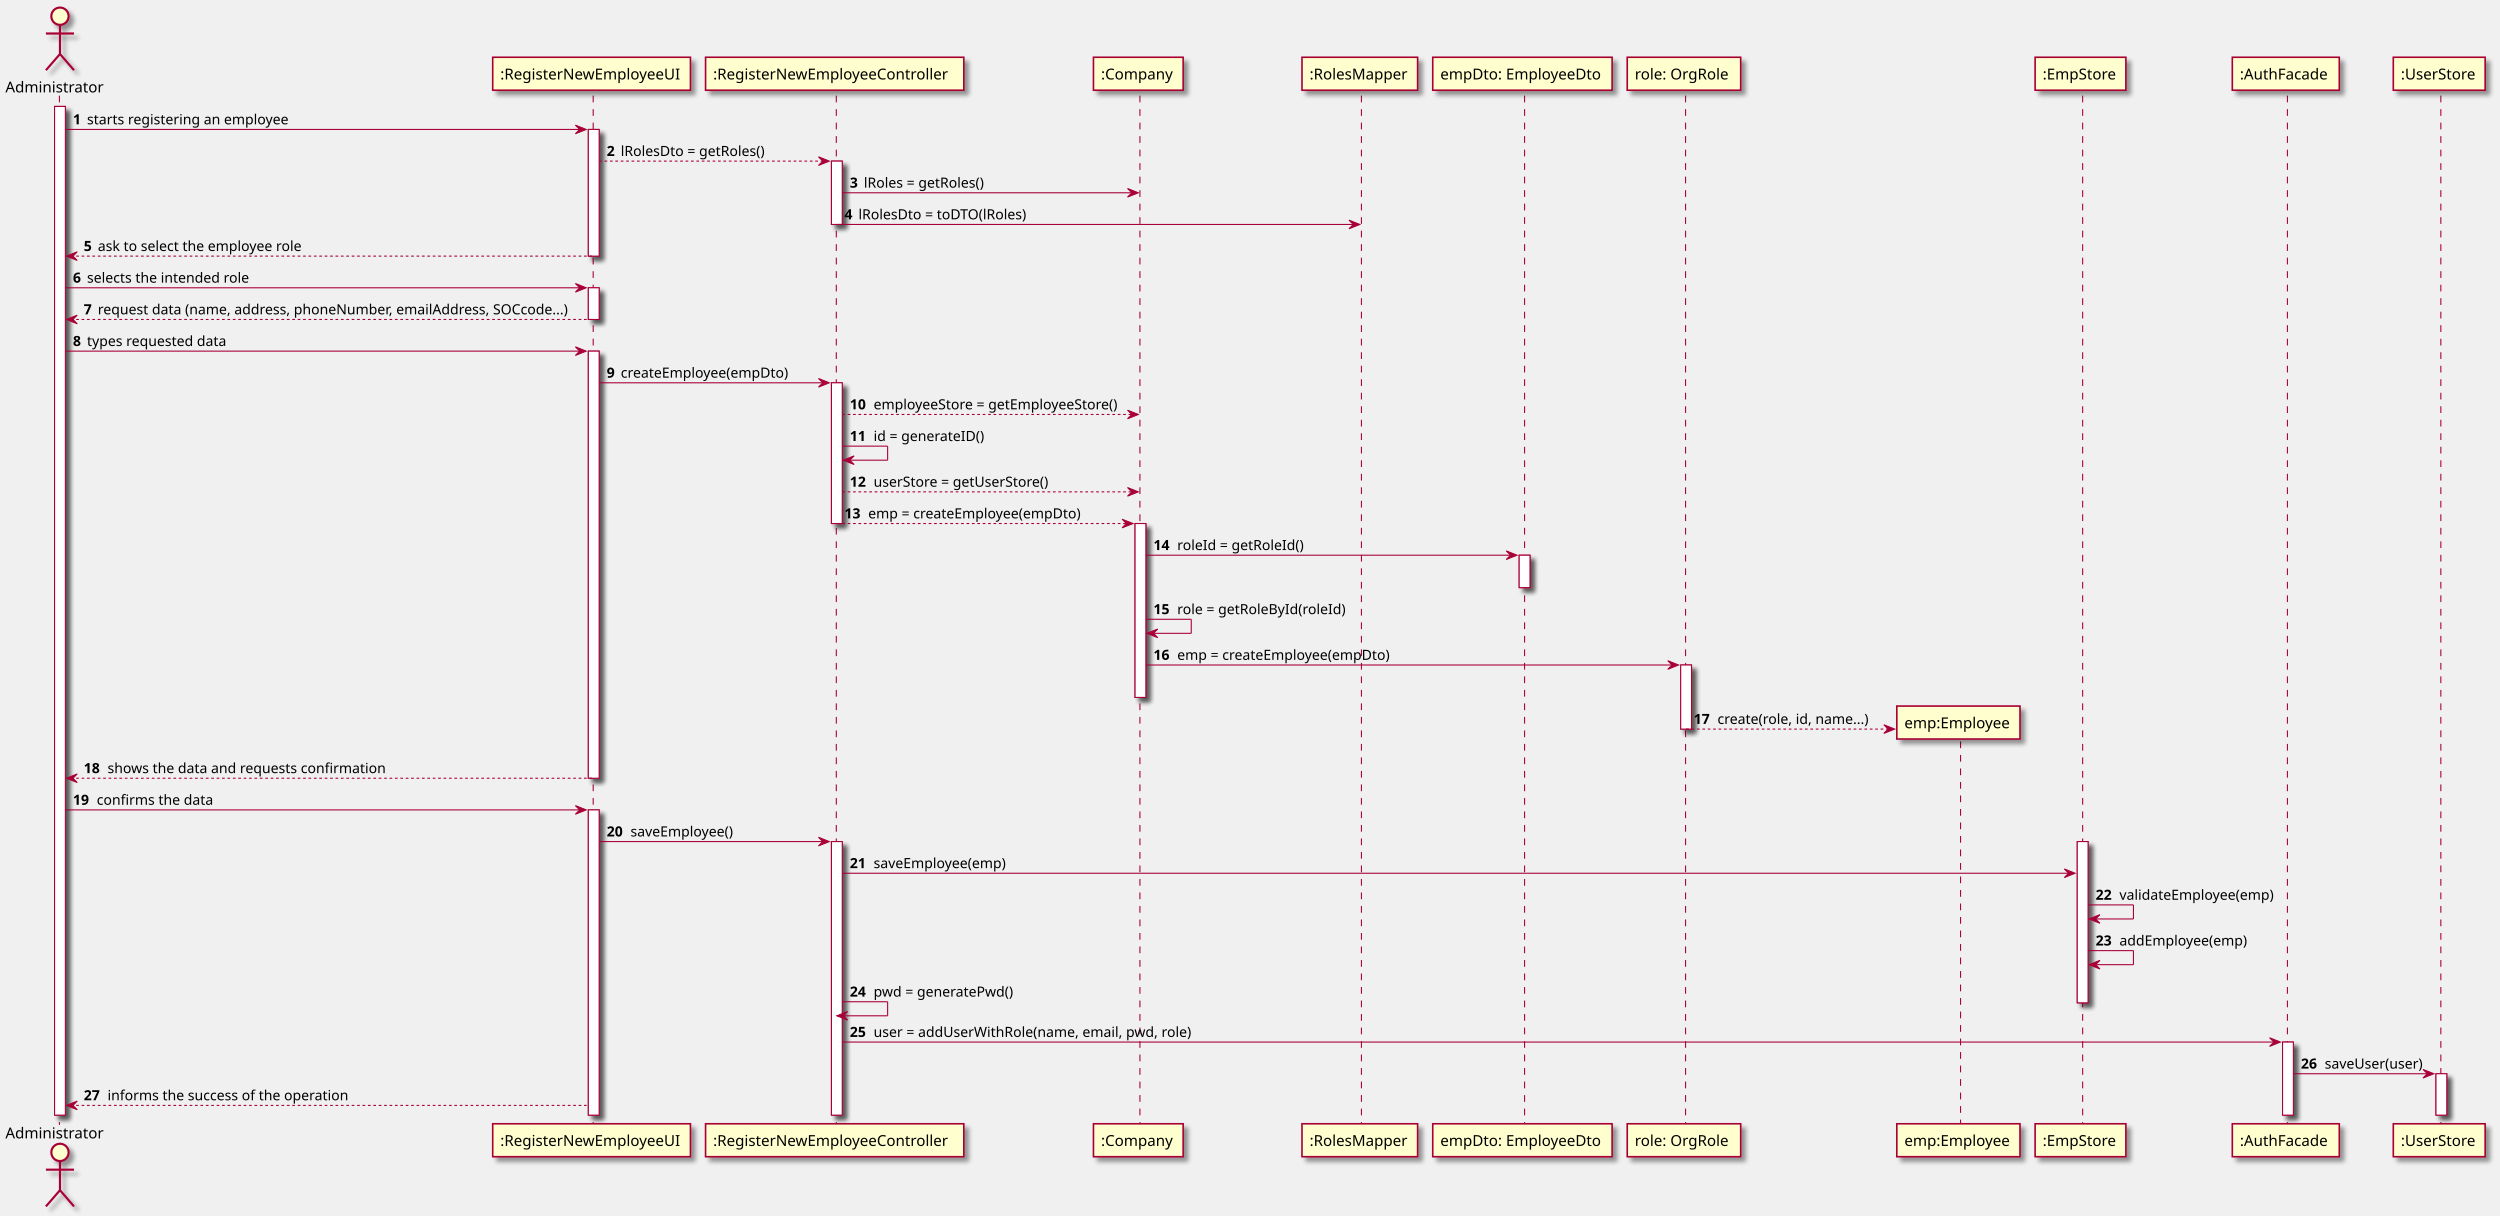
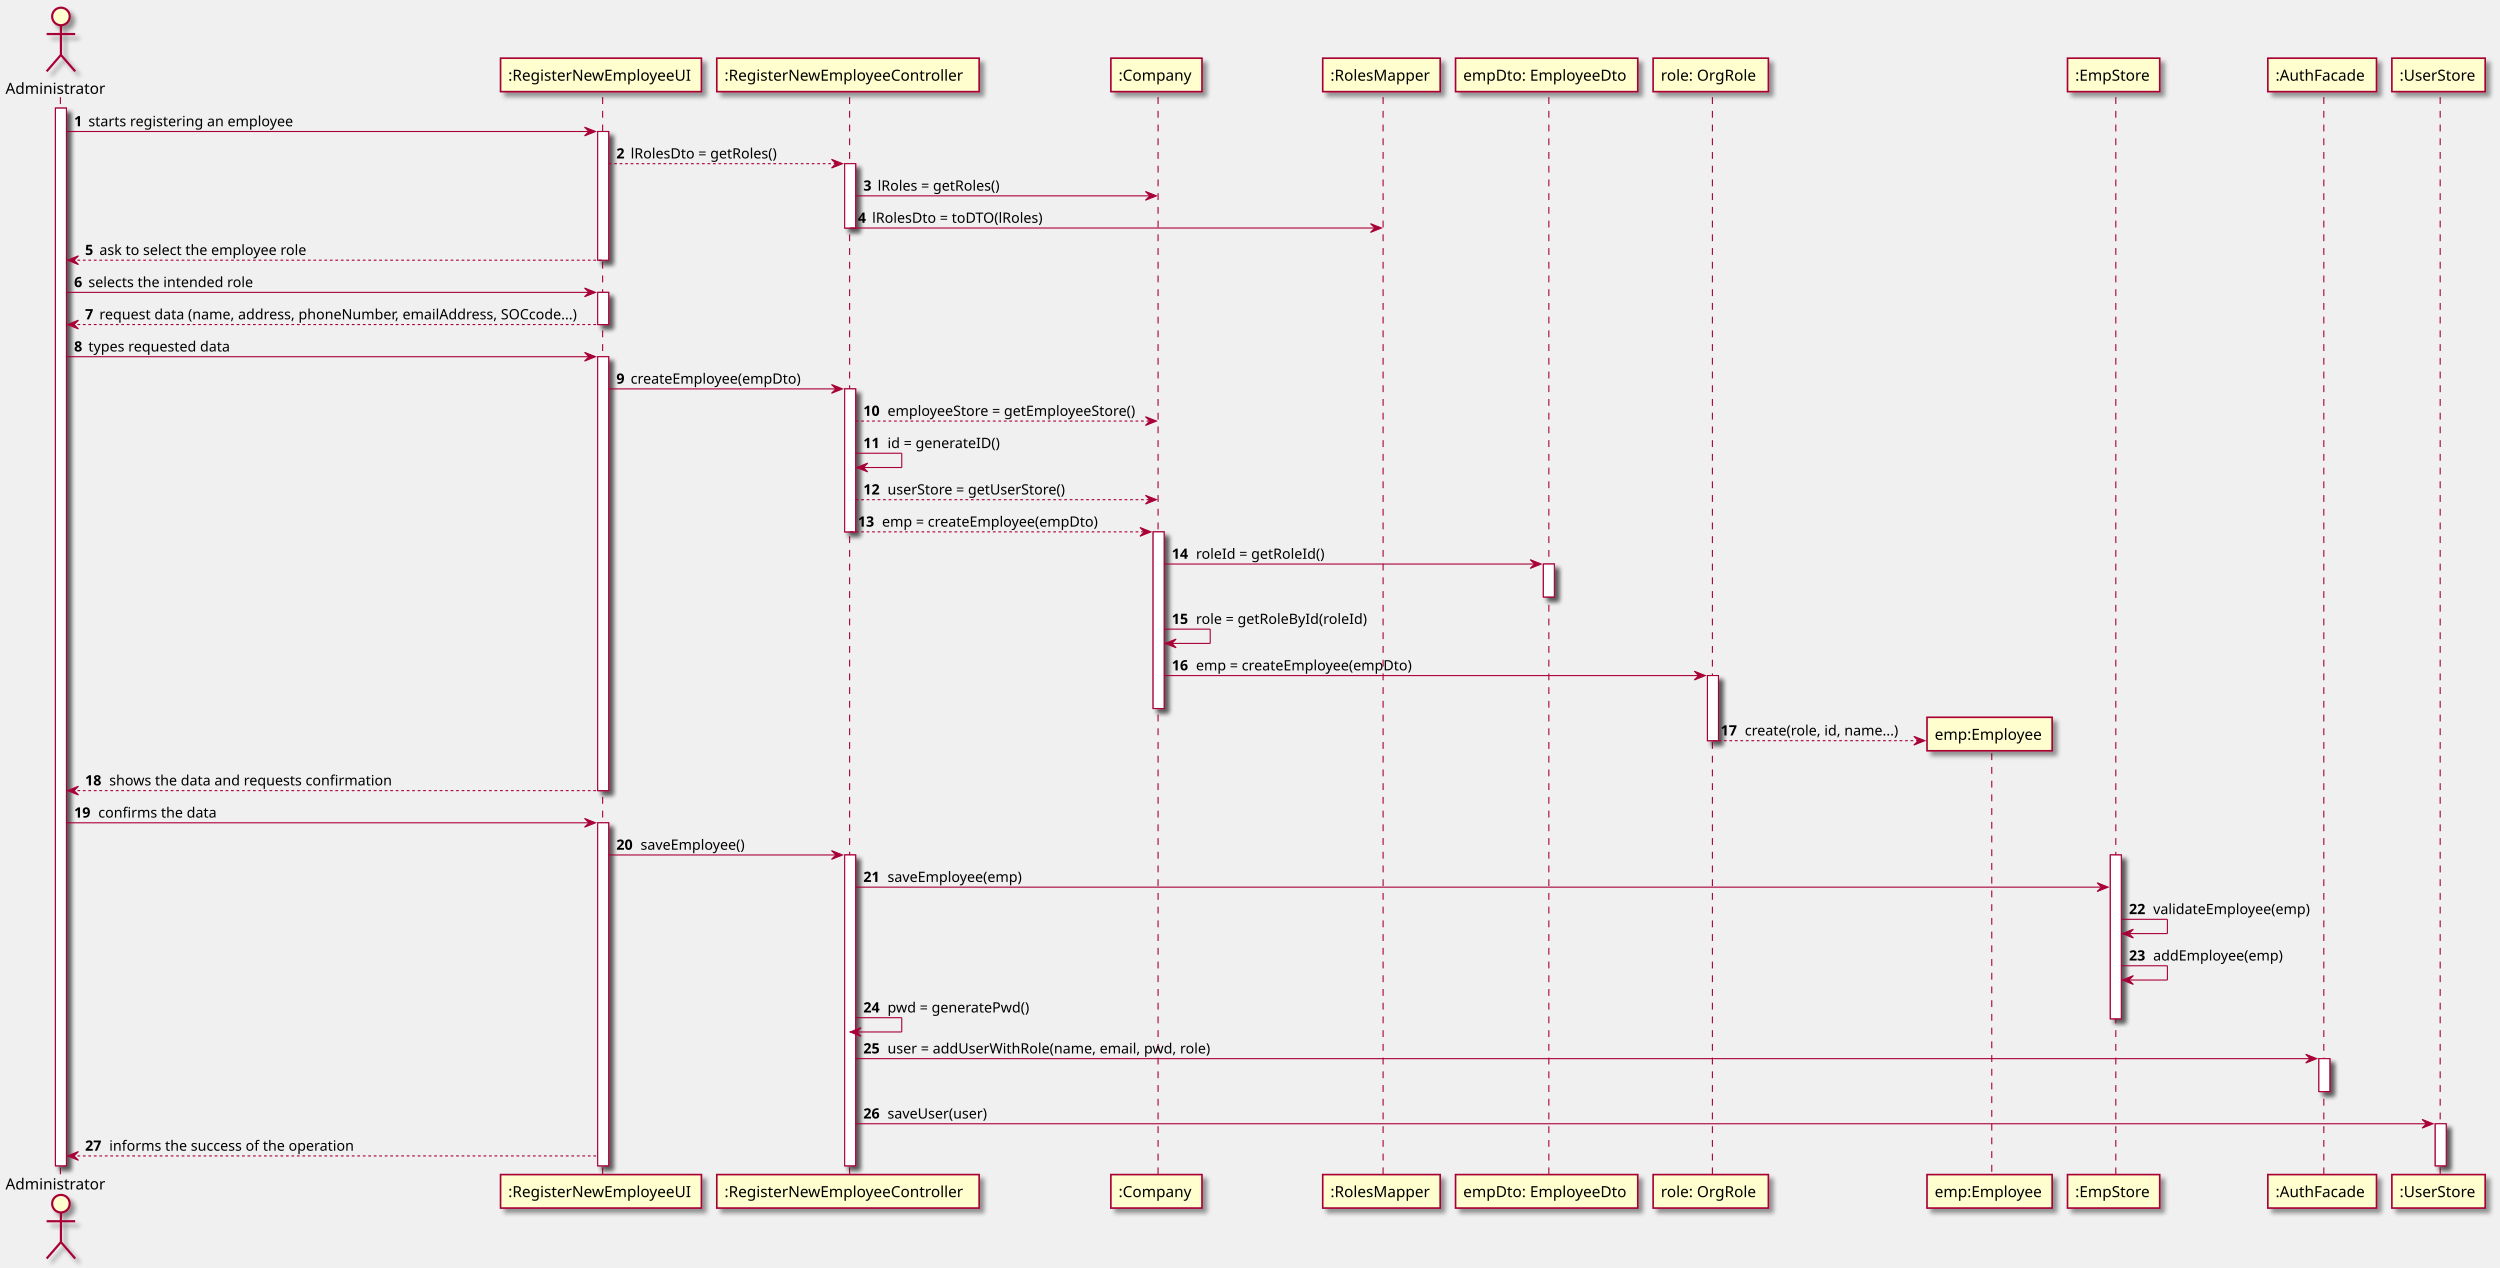
- <svg xmlns="http://www.w3.org/2000/svg" contentScriptType="application/ecmascript" contentStyleType="text/css" height="900px" preserveAspectRatio="none" style="width:1851px;height:900px;" version="1.1" viewBox="0 0 1851 900" width="1851.2px" zoomAndPan="magnify">
+ <svg xmlns="http://www.w3.org/2000/svg" contentScriptType="application/ecmascript" contentStyleType="text/css" height="924px" preserveAspectRatio="none" style="width:1822px;height:924px;" version="1.1" viewBox="0 0 1822 924" width="1822.4px" zoomAndPan="magnify">
  <defs>
-     <filter height="300%" id="f1geezikfyo9rt" width="300%" x="-1" y="-1">
+     <filter height="300%" id="fnz0f6dnrodff" width="300%" x="-1" y="-1">
      <feGaussianBlur result="blurOut" stdDeviation="1.6" />
      <feColorMatrix in="blurOut" result="blurOut2" type="matrix" values="0 0 0 0 0 0 0 0 0 0 0 0 0 0 0 0 0 0 .4 0" />
      <feOffset dx="3.2" dy="3.2" in="blurOut2" result="blurOut3" />
      <feBlend in="SourceGraphic" in2="blurOut3" mode="normal" />
    </filter>
  </defs>
  <g>
-     <rect fill="#FFFFFF" filter="url(#f1geezikfyo9rt)" height="746.85" style="stroke:#A80036;stroke-width:0.8;" width="8" x="40.4" y="78.791" />
-     <rect fill="#FFFFFF" filter="url(#f1geezikfyo9rt)" height="93.794" style="stroke:#A80036;stroke-width:0.8;" width="8" x="435.6" y="95.839" />
-     <rect fill="#FFFFFF" filter="url(#f1geezikfyo9rt)" height="23.448" style="stroke:#A80036;stroke-width:0.8;" width="8" x="435.6" y="213.081" />
-     <rect fill="#FFFFFF" filter="url(#f1geezikfyo9rt)" height="316.227" style="stroke:#A80036;stroke-width:0.8;" width="8" x="435.6" y="259.978" />
-     <rect fill="#FFFFFF" filter="url(#f1geezikfyo9rt)" height="225.988" style="stroke:#A80036;stroke-width:0.8;" width="8" x="435.6" y="599.653" />
-     <rect fill="#FFFFFF" filter="url(#f1geezikfyo9rt)" height="46.897" style="stroke:#A80036;stroke-width:0.8;" width="8" x="615.6" y="119.287" />
-     <rect fill="#FFFFFF" filter="url(#f1geezikfyo9rt)" height="104.194" style="stroke:#A80036;stroke-width:0.8;" width="8" x="615.6" y="283.427" />
-     <rect fill="#FFFFFF" filter="url(#f1geezikfyo9rt)" height="202.539" style="stroke:#A80036;stroke-width:0.8;" width="8" x="615.6" y="623.102" />
-     <rect fill="#FFFFFF" filter="url(#f1geezikfyo9rt)" height="128.745" style="stroke:#A80036;stroke-width:0.8;" width="8" x="840.4" y="387.62" />
-     <rect fill="#FFFFFF" filter="url(#f1geezikfyo9rt)" height="24" style="stroke:#A80036;stroke-width:0.8;" width="8" x="1124.8" y="411.069" />
-     <rect fill="#FFFFFF" filter="url(#f1geezikfyo9rt)" height="47.448" style="stroke:#A80036;stroke-width:0.8;" width="8" x="1244.4" y="492.366" />
-     <rect fill="#FFFFFF" filter="url(#f1geezikfyo9rt)" height="119.394" style="stroke:#A80036;stroke-width:0.8;" width="8" x="1538" y="623.102" />
-     <rect fill="#FFFFFF" filter="url(#f1geezikfyo9rt)" height="54.097" style="stroke:#A80036;stroke-width:0.8;" width="8" x="1690" y="771.544" />
-     <rect fill="#FFFFFF" filter="url(#f1geezikfyo9rt)" height="30.648" style="stroke:#A80036;stroke-width:0.8;" width="8" x="1803.6" y="794.992" />
-     <line style="stroke:#A80036;stroke-width:0.8;stroke-dasharray:5.0,5.0;" x1="44" x2="44" y1="70.791" y2="832.841" />
-     <line style="stroke:#A80036;stroke-width:0.8;stroke-dasharray:5.0,5.0;" x1="439.2" x2="439.2" y1="70.791" y2="832.841" />
-     <line style="stroke:#A80036;stroke-width:0.8;stroke-dasharray:5.0,5.0;" x1="619.2" x2="619.2" y1="70.791" y2="832.841" />
-     <line style="stroke:#A80036;stroke-width:0.8;stroke-dasharray:5.0,5.0;" x1="844" x2="844" y1="70.791" y2="832.841" />
-     <line style="stroke:#A80036;stroke-width:0.8;stroke-dasharray:5.0,5.0;" x1="1008" x2="1008" y1="70.791" y2="832.841" />
-     <line style="stroke:#A80036;stroke-width:0.8;stroke-dasharray:5.0,5.0;" x1="1128.8" x2="1128.8" y1="70.791" y2="832.841" />
-     <line style="stroke:#A80036;stroke-width:0.8;stroke-dasharray:5.0,5.0;" x1="1248" x2="1248" y1="70.791" y2="832.841" />
-     <line style="stroke:#A80036;stroke-width:0.8;stroke-dasharray:5.0,5.0;" x1="1451.6" x2="1451.6" y1="548.961" y2="832.841" />
-     <line style="stroke:#A80036;stroke-width:0.8;stroke-dasharray:5.0,5.0;" x1="1542" x2="1542" y1="70.791" y2="832.841" />
-     <line style="stroke:#A80036;stroke-width:0.8;stroke-dasharray:5.0,5.0;" x1="1693.6" x2="1693.6" y1="70.791" y2="832.841" />
-     <line style="stroke:#A80036;stroke-width:0.8;stroke-dasharray:5.0,5.0;" x1="1807.2" x2="1807.2" y1="70.791" y2="832.841" />
+     <rect fill="#FFFFFF" filter="url(#fnz0f6dnrodff)" height="770.85" style="stroke:#A80036;stroke-width:0.8;" width="8" x="40.4" y="78.791" />
+     <rect fill="#FFFFFF" filter="url(#fnz0f6dnrodff)" height="93.794" style="stroke:#A80036;stroke-width:0.8;" width="8" x="435.6" y="95.839" />
+     <rect fill="#FFFFFF" filter="url(#fnz0f6dnrodff)" height="23.448" style="stroke:#A80036;stroke-width:0.8;" width="8" x="435.6" y="213.081" />
+     <rect fill="#FFFFFF" filter="url(#fnz0f6dnrodff)" height="316.227" style="stroke:#A80036;stroke-width:0.8;" width="8" x="435.6" y="259.978" />
+     <rect fill="#FFFFFF" filter="url(#fnz0f6dnrodff)" height="249.988" style="stroke:#A80036;stroke-width:0.8;" width="8" x="435.6" y="599.653" />
+     <rect fill="#FFFFFF" filter="url(#fnz0f6dnrodff)" height="46.897" style="stroke:#A80036;stroke-width:0.8;" width="8" x="615.6" y="119.287" />
+     <rect fill="#FFFFFF" filter="url(#fnz0f6dnrodff)" height="104.194" style="stroke:#A80036;stroke-width:0.8;" width="8" x="615.6" y="283.427" />
+     <rect fill="#FFFFFF" filter="url(#fnz0f6dnrodff)" height="226.539" style="stroke:#A80036;stroke-width:0.8;" width="8" x="615.6" y="623.102" />
+     <rect fill="#FFFFFF" filter="url(#fnz0f6dnrodff)" height="128.745" style="stroke:#A80036;stroke-width:0.8;" width="8" x="840.4" y="387.62" />
+     <rect fill="#FFFFFF" filter="url(#fnz0f6dnrodff)" height="24" style="stroke:#A80036;stroke-width:0.8;" width="8" x="1124.8" y="411.069" />
+     <rect fill="#FFFFFF" filter="url(#fnz0f6dnrodff)" height="47.448" style="stroke:#A80036;stroke-width:0.8;" width="8" x="1244.4" y="492.366" />
+     <rect fill="#FFFFFF" filter="url(#fnz0f6dnrodff)" height="119.394" style="stroke:#A80036;stroke-width:0.8;" width="8" x="1538" y="623.102" />
+     <rect fill="#FFFFFF" filter="url(#fnz0f6dnrodff)" height="24" style="stroke:#A80036;stroke-width:0.8;" width="8" x="1690" y="771.544" />
+     <rect fill="#FFFFFF" filter="url(#fnz0f6dnrodff)" height="30.648" style="stroke:#A80036;stroke-width:0.8;" width="8" x="1774.8" y="818.992" />
+     <line style="stroke:#A80036;stroke-width:0.8;stroke-dasharray:5.0,5.0;" x1="44" x2="44" y1="70.791" y2="856.841" />
+     <line style="stroke:#A80036;stroke-width:0.8;stroke-dasharray:5.0,5.0;" x1="439.2" x2="439.2" y1="70.791" y2="856.841" />
+     <line style="stroke:#A80036;stroke-width:0.8;stroke-dasharray:5.0,5.0;" x1="619.2" x2="619.2" y1="70.791" y2="856.841" />
+     <line style="stroke:#A80036;stroke-width:0.8;stroke-dasharray:5.0,5.0;" x1="844" x2="844" y1="70.791" y2="856.841" />
+     <line style="stroke:#A80036;stroke-width:0.8;stroke-dasharray:5.0,5.0;" x1="1008" x2="1008" y1="70.791" y2="856.841" />
+     <line style="stroke:#A80036;stroke-width:0.8;stroke-dasharray:5.0,5.0;" x1="1128.8" x2="1128.8" y1="70.791" y2="856.841" />
+     <line style="stroke:#A80036;stroke-width:0.8;stroke-dasharray:5.0,5.0;" x1="1248" x2="1248" y1="70.791" y2="856.841" />
+     <line style="stroke:#A80036;stroke-width:0.8;stroke-dasharray:5.0,5.0;" x1="1451.6" x2="1451.6" y1="548.961" y2="856.841" />
+     <line style="stroke:#A80036;stroke-width:0.8;stroke-dasharray:5.0,5.0;" x1="1542" x2="1542" y1="70.791" y2="856.841" />
+     <line style="stroke:#A80036;stroke-width:0.8;stroke-dasharray:5.0,5.0;" x1="1693.6" x2="1693.6" y1="70.791" y2="856.841" />
+     <line style="stroke:#A80036;stroke-width:0.8;stroke-dasharray:5.0,5.0;" x1="1778.4" x2="1778.4" y1="70.791" y2="856.841" />
    <text fill="#000000" font-family="sans-serif" font-size="11.2" lengthAdjust="spacing" textLength="76" x="4" y="68.428">Administrator</text>
-     <ellipse cx="44.4" cy="12" fill="#FEFECE" filter="url(#f1geezikfyo9rt)" rx="6.4" ry="6.4" style="stroke:#A80036;stroke-width:1.6;" />
-     <path d="M44.4,18.4 L44.4,40 M34,24.8 L54.8,24.8 M44.4,40 L34,52 M44.4,40 L54.8,52 " fill="none" filter="url(#f1geezikfyo9rt)" style="stroke:#A80036;stroke-width:1.6;" />
-     <text fill="#000000" font-family="sans-serif" font-size="11.2" lengthAdjust="spacing" textLength="76" x="4" y="842.869">Administrator</text>
-     <ellipse cx="44.4" cy="853.231" fill="#FEFECE" filter="url(#f1geezikfyo9rt)" rx="6.4" ry="6.4" style="stroke:#A80036;stroke-width:1.6;" />
-     <path d="M44.4,859.631 L44.4,881.231 M34,866.031 L54.8,866.031 M44.4,881.231 L34,893.231 M44.4,881.231 L54.8,893.231 " fill="none" filter="url(#f1geezikfyo9rt)" style="stroke:#A80036;stroke-width:1.6;" />
-     <rect fill="#FEFECE" filter="url(#f1geezikfyo9rt)" height="24.391" style="stroke:#A80036;stroke-width:1.2;" width="146.4" x="364.8" y="42.4" />
+     <ellipse cx="44.4" cy="12" fill="#FEFECE" filter="url(#fnz0f6dnrodff)" rx="6.4" ry="6.4" style="stroke:#A80036;stroke-width:1.6;" />
+     <path d="M44.4,18.4 L44.4,40 M34,24.8 L54.8,24.8 M44.4,40 L34,52 M44.4,40 L54.8,52 " fill="none" filter="url(#fnz0f6dnrodff)" style="stroke:#A80036;stroke-width:1.6;" />
+     <text fill="#000000" font-family="sans-serif" font-size="11.2" lengthAdjust="spacing" textLength="76" x="4" y="866.869">Administrator</text>
+     <ellipse cx="44.4" cy="877.231" fill="#FEFECE" filter="url(#fnz0f6dnrodff)" rx="6.4" ry="6.4" style="stroke:#A80036;stroke-width:1.6;" />
+     <path d="M44.4,883.631 L44.4,905.231 M34,890.031 L54.8,890.031 M44.4,905.231 L34,917.231 M44.4,905.231 L54.8,917.231 " fill="none" filter="url(#fnz0f6dnrodff)" style="stroke:#A80036;stroke-width:1.6;" />
+     <rect fill="#FEFECE" filter="url(#fnz0f6dnrodff)" height="24.391" style="stroke:#A80036;stroke-width:1.2;" width="146.4" x="364.8" y="42.4" />
    <text fill="#000000" font-family="sans-serif" font-size="11.2" lengthAdjust="spacing" textLength="135.2" x="370.4" y="58.828">:RegisterNewEmployeeUI</text>
-     <rect fill="#FEFECE" filter="url(#f1geezikfyo9rt)" height="24.391" style="stroke:#A80036;stroke-width:1.2;" width="146.4" x="364.8" y="832.041" />
-     <text fill="#000000" font-family="sans-serif" font-size="11.2" lengthAdjust="spacing" textLength="135.2" x="370.4" y="848.469">:RegisterNewEmployeeUI</text>
-     <rect fill="#FEFECE" filter="url(#f1geezikfyo9rt)" height="24.391" style="stroke:#A80036;stroke-width:1.2;" width="191.2" x="522.4" y="42.4" />
+     <rect fill="#FEFECE" filter="url(#fnz0f6dnrodff)" height="24.391" style="stroke:#A80036;stroke-width:1.2;" width="146.4" x="364.8" y="856.041" />
+     <text fill="#000000" font-family="sans-serif" font-size="11.2" lengthAdjust="spacing" textLength="135.2" x="370.4" y="872.469">:RegisterNewEmployeeUI</text>
+     <rect fill="#FEFECE" filter="url(#fnz0f6dnrodff)" height="24.391" style="stroke:#A80036;stroke-width:1.2;" width="191.2" x="522.4" y="42.4" />
    <text fill="#000000" font-family="sans-serif" font-size="11.2" lengthAdjust="spacing" textLength="180" x="528" y="58.828">:RegisterNewEmployeeController</text>
-     <rect fill="#FEFECE" filter="url(#f1geezikfyo9rt)" height="24.391" style="stroke:#A80036;stroke-width:1.2;" width="191.2" x="522.4" y="832.041" />
-     <text fill="#000000" font-family="sans-serif" font-size="11.2" lengthAdjust="spacing" textLength="180" x="528" y="848.469">:RegisterNewEmployeeController</text>
-     <rect fill="#FEFECE" filter="url(#f1geezikfyo9rt)" height="24.391" style="stroke:#A80036;stroke-width:1.2;" width="66.4" x="809.6" y="42.4" />
+     <rect fill="#FEFECE" filter="url(#fnz0f6dnrodff)" height="24.391" style="stroke:#A80036;stroke-width:1.2;" width="191.2" x="522.4" y="856.041" />
+     <text fill="#000000" font-family="sans-serif" font-size="11.2" lengthAdjust="spacing" textLength="180" x="528" y="872.469">:RegisterNewEmployeeController</text>
+     <rect fill="#FEFECE" filter="url(#fnz0f6dnrodff)" height="24.391" style="stroke:#A80036;stroke-width:1.2;" width="66.4" x="809.6" y="42.4" />
    <text fill="#000000" font-family="sans-serif" font-size="11.2" lengthAdjust="spacing" textLength="55.2" x="815.2" y="58.828">:Company</text>
-     <rect fill="#FEFECE" filter="url(#f1geezikfyo9rt)" height="24.391" style="stroke:#A80036;stroke-width:1.2;" width="66.4" x="809.6" y="832.041" />
-     <text fill="#000000" font-family="sans-serif" font-size="11.2" lengthAdjust="spacing" textLength="55.2" x="815.2" y="848.469">:Company</text>
-     <rect fill="#FEFECE" filter="url(#f1geezikfyo9rt)" height="24.391" style="stroke:#A80036;stroke-width:1.2;" width="85.6" x="964" y="42.4" />
+     <rect fill="#FEFECE" filter="url(#fnz0f6dnrodff)" height="24.391" style="stroke:#A80036;stroke-width:1.2;" width="66.4" x="809.6" y="856.041" />
+     <text fill="#000000" font-family="sans-serif" font-size="11.2" lengthAdjust="spacing" textLength="55.2" x="815.2" y="872.469">:Company</text>
+     <rect fill="#FEFECE" filter="url(#fnz0f6dnrodff)" height="24.391" style="stroke:#A80036;stroke-width:1.2;" width="85.6" x="964" y="42.4" />
    <text fill="#000000" font-family="sans-serif" font-size="11.2" lengthAdjust="spacing" textLength="74.4" x="969.6" y="58.828">:RolesMapper</text>
-     <rect fill="#FEFECE" filter="url(#f1geezikfyo9rt)" height="24.391" style="stroke:#A80036;stroke-width:1.2;" width="85.6" x="964" y="832.041" />
-     <text fill="#000000" font-family="sans-serif" font-size="11.2" lengthAdjust="spacing" textLength="74.4" x="969.6" y="848.469">:RolesMapper</text>
-     <rect fill="#FEFECE" filter="url(#f1geezikfyo9rt)" height="24.391" style="stroke:#A80036;stroke-width:1.2;" width="132.8" x="1060.8" y="42.4" />
+     <rect fill="#FEFECE" filter="url(#fnz0f6dnrodff)" height="24.391" style="stroke:#A80036;stroke-width:1.2;" width="85.6" x="964" y="856.041" />
+     <text fill="#000000" font-family="sans-serif" font-size="11.2" lengthAdjust="spacing" textLength="74.4" x="969.6" y="872.469">:RolesMapper</text>
+     <rect fill="#FEFECE" filter="url(#fnz0f6dnrodff)" height="24.391" style="stroke:#A80036;stroke-width:1.2;" width="132.8" x="1060.8" y="42.4" />
    <text fill="#000000" font-family="sans-serif" font-size="11.2" lengthAdjust="spacing" textLength="121.6" x="1066.4" y="58.828">empDto: EmployeeDto</text>
-     <rect fill="#FEFECE" filter="url(#f1geezikfyo9rt)" height="24.391" style="stroke:#A80036;stroke-width:1.2;" width="132.8" x="1060.8" y="832.041" />
-     <text fill="#000000" font-family="sans-serif" font-size="11.2" lengthAdjust="spacing" textLength="121.6" x="1066.4" y="848.469">empDto: EmployeeDto</text>
-     <rect fill="#FEFECE" filter="url(#f1geezikfyo9rt)" height="24.391" style="stroke:#A80036;stroke-width:1.2;" width="84" x="1204.8" y="42.4" />
+     <rect fill="#FEFECE" filter="url(#fnz0f6dnrodff)" height="24.391" style="stroke:#A80036;stroke-width:1.2;" width="132.8" x="1060.8" y="856.041" />
+     <text fill="#000000" font-family="sans-serif" font-size="11.2" lengthAdjust="spacing" textLength="121.6" x="1066.4" y="872.469">empDto: EmployeeDto</text>
+     <rect fill="#FEFECE" filter="url(#fnz0f6dnrodff)" height="24.391" style="stroke:#A80036;stroke-width:1.2;" width="84" x="1204.8" y="42.4" />
    <text fill="#000000" font-family="sans-serif" font-size="11.2" lengthAdjust="spacing" textLength="72.8" x="1210.4" y="58.828">role: OrgRole</text>
-     <rect fill="#FEFECE" filter="url(#f1geezikfyo9rt)" height="24.391" style="stroke:#A80036;stroke-width:1.2;" width="84" x="1204.8" y="832.041" />
-     <text fill="#000000" font-family="sans-serif" font-size="11.2" lengthAdjust="spacing" textLength="72.8" x="1210.4" y="848.469">role: OrgRole</text>
-     <rect fill="#FEFECE" filter="url(#f1geezikfyo9rt)" height="24.391" style="stroke:#A80036;stroke-width:1.2;" width="91.2" x="1404.4" y="832.041" />
-     <text fill="#000000" font-family="sans-serif" font-size="11.2" lengthAdjust="spacing" textLength="80" x="1410" y="848.469">emp:Employee</text>
-     <rect fill="#FEFECE" filter="url(#f1geezikfyo9rt)" height="24.391" style="stroke:#A80036;stroke-width:1.2;" width="67.2" x="1506.8" y="42.4" />
+     <rect fill="#FEFECE" filter="url(#fnz0f6dnrodff)" height="24.391" style="stroke:#A80036;stroke-width:1.2;" width="84" x="1204.8" y="856.041" />
+     <text fill="#000000" font-family="sans-serif" font-size="11.2" lengthAdjust="spacing" textLength="72.8" x="1210.4" y="872.469">role: OrgRole</text>
+     <rect fill="#FEFECE" filter="url(#fnz0f6dnrodff)" height="24.391" style="stroke:#A80036;stroke-width:1.2;" width="91.2" x="1404.4" y="856.041" />
+     <text fill="#000000" font-family="sans-serif" font-size="11.2" lengthAdjust="spacing" textLength="80" x="1410" y="872.469">emp:Employee</text>
+     <rect fill="#FEFECE" filter="url(#fnz0f6dnrodff)" height="24.391" style="stroke:#A80036;stroke-width:1.2;" width="67.2" x="1506.8" y="42.4" />
    <text fill="#000000" font-family="sans-serif" font-size="11.2" lengthAdjust="spacing" textLength="56" x="1512.4" y="58.828">:EmpStore</text>
-     <rect fill="#FEFECE" filter="url(#f1geezikfyo9rt)" height="24.391" style="stroke:#A80036;stroke-width:1.2;" width="67.2" x="1506.8" y="832.041" />
-     <text fill="#000000" font-family="sans-serif" font-size="11.2" lengthAdjust="spacing" textLength="56" x="1512.4" y="848.469">:EmpStore</text>
-     <rect fill="#FEFECE" filter="url(#f1geezikfyo9rt)" height="24.391" style="stroke:#A80036;stroke-width:1.2;" width="79.2" x="1652.8" y="42.4" />
+     <rect fill="#FEFECE" filter="url(#fnz0f6dnrodff)" height="24.391" style="stroke:#A80036;stroke-width:1.2;" width="67.2" x="1506.8" y="856.041" />
+     <text fill="#000000" font-family="sans-serif" font-size="11.2" lengthAdjust="spacing" textLength="56" x="1512.4" y="872.469">:EmpStore</text>
+     <rect fill="#FEFECE" filter="url(#fnz0f6dnrodff)" height="24.391" style="stroke:#A80036;stroke-width:1.2;" width="79.2" x="1652.8" y="42.4" />
    <text fill="#000000" font-family="sans-serif" font-size="11.2" lengthAdjust="spacing" textLength="68" x="1658.4" y="58.828">:AuthFacade</text>
-     <rect fill="#FEFECE" filter="url(#f1geezikfyo9rt)" height="24.391" style="stroke:#A80036;stroke-width:1.2;" width="79.2" x="1652.8" y="832.041" />
-     <text fill="#000000" font-family="sans-serif" font-size="11.2" lengthAdjust="spacing" textLength="68" x="1658.4" y="848.469">:AuthFacade</text>
-     <rect fill="#FEFECE" filter="url(#f1geezikfyo9rt)" height="24.391" style="stroke:#A80036;stroke-width:1.2;" width="68" x="1772" y="42.4" />
-     <text fill="#000000" font-family="sans-serif" font-size="11.2" lengthAdjust="spacing" textLength="56.8" x="1777.6" y="58.828">:UserStore</text>
-     <rect fill="#FEFECE" filter="url(#f1geezikfyo9rt)" height="24.391" style="stroke:#A80036;stroke-width:1.2;" width="68" x="1772" y="832.041" />
-     <text fill="#000000" font-family="sans-serif" font-size="11.2" lengthAdjust="spacing" textLength="56.8" x="1777.6" y="848.469">:UserStore</text>
-     <rect fill="#FFFFFF" filter="url(#f1geezikfyo9rt)" height="746.85" style="stroke:#A80036;stroke-width:0.8;" width="8" x="40.4" y="78.791" />
-     <rect fill="#FFFFFF" filter="url(#f1geezikfyo9rt)" height="93.794" style="stroke:#A80036;stroke-width:0.8;" width="8" x="435.6" y="95.839" />
-     <rect fill="#FFFFFF" filter="url(#f1geezikfyo9rt)" height="23.448" style="stroke:#A80036;stroke-width:0.8;" width="8" x="435.6" y="213.081" />
-     <rect fill="#FFFFFF" filter="url(#f1geezikfyo9rt)" height="316.227" style="stroke:#A80036;stroke-width:0.8;" width="8" x="435.6" y="259.978" />
-     <rect fill="#FFFFFF" filter="url(#f1geezikfyo9rt)" height="225.988" style="stroke:#A80036;stroke-width:0.8;" width="8" x="435.6" y="599.653" />
-     <rect fill="#FFFFFF" filter="url(#f1geezikfyo9rt)" height="46.897" style="stroke:#A80036;stroke-width:0.8;" width="8" x="615.6" y="119.287" />
-     <rect fill="#FFFFFF" filter="url(#f1geezikfyo9rt)" height="104.194" style="stroke:#A80036;stroke-width:0.8;" width="8" x="615.6" y="283.427" />
-     <rect fill="#FFFFFF" filter="url(#f1geezikfyo9rt)" height="202.539" style="stroke:#A80036;stroke-width:0.8;" width="8" x="615.6" y="623.102" />
-     <rect fill="#FFFFFF" filter="url(#f1geezikfyo9rt)" height="128.745" style="stroke:#A80036;stroke-width:0.8;" width="8" x="840.4" y="387.62" />
-     <rect fill="#FFFFFF" filter="url(#f1geezikfyo9rt)" height="24" style="stroke:#A80036;stroke-width:0.8;" width="8" x="1124.8" y="411.069" />
-     <rect fill="#FFFFFF" filter="url(#f1geezikfyo9rt)" height="47.448" style="stroke:#A80036;stroke-width:0.8;" width="8" x="1244.4" y="492.366" />
-     <rect fill="#FFFFFF" filter="url(#f1geezikfyo9rt)" height="119.394" style="stroke:#A80036;stroke-width:0.8;" width="8" x="1538" y="623.102" />
-     <rect fill="#FFFFFF" filter="url(#f1geezikfyo9rt)" height="54.097" style="stroke:#A80036;stroke-width:0.8;" width="8" x="1690" y="771.544" />
-     <rect fill="#FFFFFF" filter="url(#f1geezikfyo9rt)" height="30.648" style="stroke:#A80036;stroke-width:0.8;" width="8" x="1803.6" y="794.992" />
+     <rect fill="#FEFECE" filter="url(#fnz0f6dnrodff)" height="24.391" style="stroke:#A80036;stroke-width:1.2;" width="79.2" x="1652.8" y="856.041" />
+     <text fill="#000000" font-family="sans-serif" font-size="11.2" lengthAdjust="spacing" textLength="68" x="1658.4" y="872.469">:AuthFacade</text>
+     <rect fill="#FEFECE" filter="url(#fnz0f6dnrodff)" height="24.391" style="stroke:#A80036;stroke-width:1.2;" width="68" x="1743.2" y="42.4" />
+     <text fill="#000000" font-family="sans-serif" font-size="11.2" lengthAdjust="spacing" textLength="56.8" x="1748.8" y="58.828">:UserStore</text>
+     <rect fill="#FEFECE" filter="url(#fnz0f6dnrodff)" height="24.391" style="stroke:#A80036;stroke-width:1.2;" width="68" x="1743.2" y="856.041" />
+     <text fill="#000000" font-family="sans-serif" font-size="11.2" lengthAdjust="spacing" textLength="56.8" x="1748.8" y="872.469">:UserStore</text>
+     <rect fill="#FFFFFF" filter="url(#fnz0f6dnrodff)" height="770.85" style="stroke:#A80036;stroke-width:0.8;" width="8" x="40.4" y="78.791" />
+     <rect fill="#FFFFFF" filter="url(#fnz0f6dnrodff)" height="93.794" style="stroke:#A80036;stroke-width:0.8;" width="8" x="435.6" y="95.839" />
+     <rect fill="#FFFFFF" filter="url(#fnz0f6dnrodff)" height="23.448" style="stroke:#A80036;stroke-width:0.8;" width="8" x="435.6" y="213.081" />
+     <rect fill="#FFFFFF" filter="url(#fnz0f6dnrodff)" height="316.227" style="stroke:#A80036;stroke-width:0.8;" width="8" x="435.6" y="259.978" />
+     <rect fill="#FFFFFF" filter="url(#fnz0f6dnrodff)" height="249.988" style="stroke:#A80036;stroke-width:0.8;" width="8" x="435.6" y="599.653" />
+     <rect fill="#FFFFFF" filter="url(#fnz0f6dnrodff)" height="46.897" style="stroke:#A80036;stroke-width:0.8;" width="8" x="615.6" y="119.287" />
+     <rect fill="#FFFFFF" filter="url(#fnz0f6dnrodff)" height="104.194" style="stroke:#A80036;stroke-width:0.8;" width="8" x="615.6" y="283.427" />
+     <rect fill="#FFFFFF" filter="url(#fnz0f6dnrodff)" height="226.539" style="stroke:#A80036;stroke-width:0.8;" width="8" x="615.6" y="623.102" />
+     <rect fill="#FFFFFF" filter="url(#fnz0f6dnrodff)" height="128.745" style="stroke:#A80036;stroke-width:0.8;" width="8" x="840.4" y="387.62" />
+     <rect fill="#FFFFFF" filter="url(#fnz0f6dnrodff)" height="24" style="stroke:#A80036;stroke-width:0.8;" width="8" x="1124.8" y="411.069" />
+     <rect fill="#FFFFFF" filter="url(#fnz0f6dnrodff)" height="47.448" style="stroke:#A80036;stroke-width:0.8;" width="8" x="1244.4" y="492.366" />
+     <rect fill="#FFFFFF" filter="url(#fnz0f6dnrodff)" height="119.394" style="stroke:#A80036;stroke-width:0.8;" width="8" x="1538" y="623.102" />
+     <rect fill="#FFFFFF" filter="url(#fnz0f6dnrodff)" height="24" style="stroke:#A80036;stroke-width:0.8;" width="8" x="1690" y="771.544" />
+     <rect fill="#FFFFFF" filter="url(#fnz0f6dnrodff)" height="30.648" style="stroke:#A80036;stroke-width:0.8;" width="8" x="1774.8" y="818.992" />
    <polygon fill="#A80036" points="426,92.639,434,95.839,426,99.039,429.2,95.839" style="stroke:#A80036;stroke-width:0.8;" />
    <line style="stroke:#A80036;stroke-width:0.8;" x1="48.4" x2="430.8" y1="95.839" y2="95.839" />
    <text fill="#000000" font-family="sans-serif" font-size="10.4" font-weight="bold" lengthAdjust="spacing" textLength="7.2" x="54" y="92.045">1</text>
    <text fill="#000000" font-family="sans-serif" font-size="10.4" lengthAdjust="spacing" textLength="152.8" x="64.4" y="92.045">starts registering an employee</text>
    <polygon fill="#A80036" points="606,116.088,614,119.287,606,122.487,609.2,119.287" style="stroke:#A80036;stroke-width:0.8;" />
    <line style="stroke:#A80036;stroke-width:0.8;stroke-dasharray:2.0,2.0;" x1="443.6" x2="610.8" y1="119.287" y2="119.287" />
    <text fill="#000000" font-family="sans-serif" font-size="10.4" font-weight="bold" lengthAdjust="spacing" textLength="7.2" x="449.2" y="115.494">2</text>
    <text fill="#000000" font-family="sans-serif" font-size="10.4" lengthAdjust="spacing" textLength="112.8" x="459.6" y="115.494">lRolesDto = getRoles()</text>
    <polygon fill="#A80036" points="834.8,139.536,842.8,142.736,834.8,145.936,838,142.736" style="stroke:#A80036;stroke-width:0.8;" />
    <line style="stroke:#A80036;stroke-width:0.8;" x1="623.6" x2="839.6" y1="142.736" y2="142.736" />
    <text fill="#000000" font-family="sans-serif" font-size="10.4" font-weight="bold" lengthAdjust="spacing" textLength="7.2" x="629.2" y="138.942">3</text>
    <text fill="#000000" font-family="sans-serif" font-size="10.4" lengthAdjust="spacing" textLength="94.4" x="639.6" y="138.942">lRoles = getRoles()</text>
    <polygon fill="#A80036" points="998.8,162.984,1006.8,166.184,998.8,169.384,1002,166.184" style="stroke:#A80036;stroke-width:0.8;" />
    <line style="stroke:#A80036;stroke-width:0.8;" x1="619.6" x2="1003.6" y1="166.184" y2="166.184" />
    <text fill="#000000" font-family="sans-serif" font-size="10.4" font-weight="bold" lengthAdjust="spacing" textLength="7.2" x="625.2" y="162.391">4</text>
    <text fill="#000000" font-family="sans-serif" font-size="10.4" lengthAdjust="spacing" textLength="132.8" x="635.6" y="162.391">lRolesDto = toDTO(lRoles)</text>
    <polygon fill="#A80036" points="57.2,186.433,49.2,189.633,57.2,192.833,54,189.633" style="stroke:#A80036;stroke-width:0.8;" />
    <line style="stroke:#A80036;stroke-width:0.8;stroke-dasharray:2.0,2.0;" x1="52.4" x2="438.8" y1="189.633" y2="189.633" />
    <text fill="#000000" font-family="sans-serif" font-size="10.4" font-weight="bold" lengthAdjust="spacing" textLength="7.2" x="62" y="185.839">5</text>
    <text fill="#000000" font-family="sans-serif" font-size="10.4" lengthAdjust="spacing" textLength="156.8" x="72.4" y="185.839">ask to select the employee role</text>
    <polygon fill="#A80036" points="426,209.881,434,213.081,426,216.281,429.2,213.081" style="stroke:#A80036;stroke-width:0.8;" />
    <line style="stroke:#A80036;stroke-width:0.8;" x1="48.4" x2="430.8" y1="213.081" y2="213.081" />
    <text fill="#000000" font-family="sans-serif" font-size="10.4" font-weight="bold" lengthAdjust="spacing" textLength="7.2" x="54" y="209.287">6</text>
    <text fill="#000000" font-family="sans-serif" font-size="10.4" lengthAdjust="spacing" textLength="124" x="64.4" y="209.287">selects the intended role</text>
    <polygon fill="#A80036" points="57.2,233.33,49.2,236.53,57.2,239.73,54,236.53" style="stroke:#A80036;stroke-width:0.8;" />
    <line style="stroke:#A80036;stroke-width:0.8;stroke-dasharray:2.0,2.0;" x1="52.4" x2="438.8" y1="236.53" y2="236.53" />
    <text fill="#000000" font-family="sans-serif" font-size="10.4" font-weight="bold" lengthAdjust="spacing" textLength="7.2" x="62" y="232.736">7</text>
    <text fill="#000000" font-family="sans-serif" font-size="10.4" lengthAdjust="spacing" textLength="357.6" x="72.4" y="232.736">request data (name, address, phoneNumber, emailAddress, SOCcode...)</text>
    <polygon fill="#A80036" points="426,256.778,434,259.978,426,263.178,429.2,259.978" style="stroke:#A80036;stroke-width:0.8;" />
    <line style="stroke:#A80036;stroke-width:0.8;" x1="48.4" x2="430.8" y1="259.978" y2="259.978" />
    <text fill="#000000" font-family="sans-serif" font-size="10.4" font-weight="bold" lengthAdjust="spacing" textLength="7.2" x="54" y="256.184">8</text>
    <text fill="#000000" font-family="sans-serif" font-size="10.4" lengthAdjust="spacing" textLength="104.8" x="64.4" y="256.184">types requested data</text>
    <polygon fill="#A80036" points="606,280.227,614,283.427,606,286.627,609.2,283.427" style="stroke:#A80036;stroke-width:0.8;" />
    <line style="stroke:#A80036;stroke-width:0.8;" x1="443.6" x2="610.8" y1="283.427" y2="283.427" />
    <text fill="#000000" font-family="sans-serif" font-size="10.4" font-weight="bold" lengthAdjust="spacing" textLength="7.2" x="449.2" y="279.633">9</text>
    <text fill="#000000" font-family="sans-serif" font-size="10.4" lengthAdjust="spacing" textLength="124.8" x="459.6" y="279.633">createEmployee(empDto)</text>
    <polygon fill="#A80036" points="834.8,303.675,842.8,306.875,834.8,310.075,838,306.875" style="stroke:#A80036;stroke-width:0.8;" />
    <line style="stroke:#A80036;stroke-width:0.8;stroke-dasharray:2.0,2.0;" x1="623.6" x2="839.6" y1="306.875" y2="306.875" />
    <text fill="#000000" font-family="sans-serif" font-size="10.4" font-weight="bold" lengthAdjust="spacing" textLength="14.4" x="629.2" y="303.081">10</text>
    <text fill="#000000" font-family="sans-serif" font-size="10.4" lengthAdjust="spacing" textLength="184" x="646.8" y="303.081">employeeStore = getEmployeeStore()</text>
    <line style="stroke:#A80036;stroke-width:0.8;" x1="623.6" x2="657.2" y1="330.323" y2="330.323" />
    <line style="stroke:#A80036;stroke-width:0.8;" x1="657.2" x2="657.2" y1="330.323" y2="340.723" />
    <line style="stroke:#A80036;stroke-width:0.8;" x1="624.4" x2="657.2" y1="340.723" y2="340.723" />
    <polygon fill="#A80036" points="632.4,337.523,624.4,340.723,632.4,343.923,629.2,340.723" style="stroke:#A80036;stroke-width:0.8;" />
    <text fill="#000000" font-family="sans-serif" font-size="10.4" font-weight="bold" lengthAdjust="spacing" textLength="14.4" x="629.2" y="326.53">11</text>
    <text fill="#000000" font-family="sans-serif" font-size="10.4" lengthAdjust="spacing" textLength="84.8" x="646.8" y="326.53">id = generateID()</text>
    <polygon fill="#A80036" points="834.8,360.972,842.8,364.172,834.8,367.372,838,364.172" style="stroke:#A80036;stroke-width:0.8;" />
    <line style="stroke:#A80036;stroke-width:0.8;stroke-dasharray:2.0,2.0;" x1="623.6" x2="839.6" y1="364.172" y2="364.172" />
    <text fill="#000000" font-family="sans-serif" font-size="10.4" font-weight="bold" lengthAdjust="spacing" textLength="14.4" x="629.2" y="360.378">12</text>
    <text fill="#000000" font-family="sans-serif" font-size="10.4" lengthAdjust="spacing" textLength="132" x="646.8" y="360.378">userStore = getUserStore()</text>
    <polygon fill="#A80036" points="830.8,384.42,838.8,387.62,830.8,390.82,834,387.62" style="stroke:#A80036;stroke-width:0.8;" />
    <line style="stroke:#A80036;stroke-width:0.8;stroke-dasharray:2.0,2.0;" x1="619.6" x2="835.6" y1="387.62" y2="387.62" />
    <text fill="#000000" font-family="sans-serif" font-size="10.4" font-weight="bold" lengthAdjust="spacing" textLength="14.4" x="625.2" y="383.827">13</text>
    <text fill="#000000" font-family="sans-serif" font-size="10.4" lengthAdjust="spacing" textLength="160.8" x="642.8" y="383.827">emp = createEmployee(empDto)</text>
    <polygon fill="#A80036" points="1115.2,407.869,1123.2,411.069,1115.2,414.269,1118.4,411.069" style="stroke:#A80036;stroke-width:0.8;" />
    <line style="stroke:#A80036;stroke-width:0.8;" x1="848.4" x2="1120" y1="411.069" y2="411.069" />
    <text fill="#000000" font-family="sans-serif" font-size="10.4" font-weight="bold" lengthAdjust="spacing" textLength="14.4" x="854" y="407.275">14</text>
    <text fill="#000000" font-family="sans-serif" font-size="10.4" lengthAdjust="spacing" textLength="96.8" x="871.6" y="407.275">roleId = getRoleId()</text>
    <line style="stroke:#A80036;stroke-width:0.8;" x1="848.4" x2="882" y1="458.517" y2="458.517" />
    <line style="stroke:#A80036;stroke-width:0.8;" x1="882" x2="882" y1="458.517" y2="468.917" />
    <line style="stroke:#A80036;stroke-width:0.8;" x1="849.2" x2="882" y1="468.917" y2="468.917" />
    <polygon fill="#A80036" points="857.2,465.717,849.2,468.917,857.2,472.117,854,468.917" style="stroke:#A80036;stroke-width:0.8;" />
    <text fill="#000000" font-family="sans-serif" font-size="10.4" font-weight="bold" lengthAdjust="spacing" textLength="14.4" x="854" y="454.723">15</text>
    <text fill="#000000" font-family="sans-serif" font-size="10.4" lengthAdjust="spacing" textLength="127.2" x="871.6" y="454.723">role = getRoleById(roleId)</text>
    <polygon fill="#A80036" points="1234.8,489.166,1242.8,492.366,1234.8,495.566,1238,492.366" style="stroke:#A80036;stroke-width:0.8;" />
    <line style="stroke:#A80036;stroke-width:0.8;" x1="848.4" x2="1239.6" y1="492.366" y2="492.366" />
    <text fill="#000000" font-family="sans-serif" font-size="10.4" font-weight="bold" lengthAdjust="spacing" textLength="14.4" x="854" y="488.572">16</text>
    <text fill="#000000" font-family="sans-serif" font-size="10.4" lengthAdjust="spacing" textLength="160.8" x="871.6" y="488.572">emp = createEmployee(empDto)</text>
    <polygon fill="#A80036" points="1394.8,536.614,1402.8,539.814,1394.8,543.014,1398,539.814" style="stroke:#A80036;stroke-width:0.8;" />
    <line style="stroke:#A80036;stroke-width:0.8;stroke-dasharray:2.0,2.0;" x1="1248.4" x2="1399.6" y1="539.814" y2="539.814" />
    <text fill="#000000" font-family="sans-serif" font-size="10.4" font-weight="bold" lengthAdjust="spacing" textLength="14.4" x="1254" y="536.02">17</text>
    <text fill="#000000" font-family="sans-serif" font-size="10.4" lengthAdjust="spacing" textLength="115.2" x="1271.6" y="536.02">create(role, id, name...)</text>
-     <rect fill="#FEFECE" filter="url(#f1geezikfyo9rt)" height="24.391" style="stroke:#A80036;stroke-width:1.2;" width="91.2" x="1404.4" y="522.766" />
+     <rect fill="#FEFECE" filter="url(#fnz0f6dnrodff)" height="24.391" style="stroke:#A80036;stroke-width:1.2;" width="91.2" x="1404.4" y="522.766" />
    <text fill="#000000" font-family="sans-serif" font-size="11.2" lengthAdjust="spacing" textLength="80" x="1410" y="539.194">emp:Employee</text>
    <polygon fill="#A80036" points="57.2,573.005,49.2,576.205,57.2,579.405,54,576.205" style="stroke:#A80036;stroke-width:0.8;" />
    <line style="stroke:#A80036;stroke-width:0.8;stroke-dasharray:2.0,2.0;" x1="52.4" x2="438.8" y1="576.205" y2="576.205" />
    <text fill="#000000" font-family="sans-serif" font-size="10.4" font-weight="bold" lengthAdjust="spacing" textLength="14.4" x="62" y="572.411">18</text>
    <text fill="#000000" font-family="sans-serif" font-size="10.4" lengthAdjust="spacing" textLength="212" x="79.6" y="572.411">shows the data and requests confirmation</text>
    <polygon fill="#A80036" points="426,596.453,434,599.653,426,602.853,429.2,599.653" style="stroke:#A80036;stroke-width:0.8;" />
    <line style="stroke:#A80036;stroke-width:0.8;" x1="48.4" x2="430.8" y1="599.653" y2="599.653" />
    <text fill="#000000" font-family="sans-serif" font-size="10.4" font-weight="bold" lengthAdjust="spacing" textLength="14.4" x="54" y="595.859">19</text>
    <text fill="#000000" font-family="sans-serif" font-size="10.4" lengthAdjust="spacing" textLength="88.8" x="71.6" y="595.859">confirms the data</text>
    <polygon fill="#A80036" points="606,619.902,614,623.102,606,626.302,609.2,623.102" style="stroke:#A80036;stroke-width:0.8;" />
    <line style="stroke:#A80036;stroke-width:0.8;" x1="443.6" x2="610.8" y1="623.102" y2="623.102" />
    <text fill="#000000" font-family="sans-serif" font-size="10.4" font-weight="bold" lengthAdjust="spacing" textLength="14.4" x="449.2" y="619.308">20</text>
    <text fill="#000000" font-family="sans-serif" font-size="10.4" lengthAdjust="spacing" textLength="76.8" x="466.8" y="619.308">saveEmployee()</text>
    <polygon fill="#A80036" points="1528.4,643.35,1536.4,646.55,1528.4,649.75,1531.6,646.55" style="stroke:#A80036;stroke-width:0.8;" />
    <line style="stroke:#A80036;stroke-width:0.8;" x1="623.6" x2="1533.2" y1="646.55" y2="646.55" />
    <text fill="#000000" font-family="sans-serif" font-size="10.4" font-weight="bold" lengthAdjust="spacing" textLength="14.4" x="629.2" y="642.756">21</text>
    <text fill="#000000" font-family="sans-serif" font-size="10.4" lengthAdjust="spacing" textLength="98.4" x="646.8" y="642.756">saveEmployee(emp)</text>
    <line style="stroke:#A80036;stroke-width:0.8;" x1="1546" x2="1579.6" y1="669.998" y2="669.998" />
    <line style="stroke:#A80036;stroke-width:0.8;" x1="1579.6" x2="1579.6" y1="669.998" y2="680.398" />
    <line style="stroke:#A80036;stroke-width:0.8;" x1="1546.8" x2="1579.6" y1="680.398" y2="680.398" />
    <polygon fill="#A80036" points="1554.8,677.198,1546.8,680.398,1554.8,683.598,1551.6,680.398" style="stroke:#A80036;stroke-width:0.8;" />
    <text fill="#000000" font-family="sans-serif" font-size="10.4" font-weight="bold" lengthAdjust="spacing" textLength="14.4" x="1551.6" y="666.205">22</text>
    <text fill="#000000" font-family="sans-serif" font-size="10.4" lengthAdjust="spacing" textLength="115.2" x="1569.2" y="666.205">validateEmployee(emp)</text>
    <line style="stroke:#A80036;stroke-width:0.8;" x1="1546" x2="1579.6" y1="703.847" y2="703.847" />
    <line style="stroke:#A80036;stroke-width:0.8;" x1="1579.6" x2="1579.6" y1="703.847" y2="714.247" />
    <line style="stroke:#A80036;stroke-width:0.8;" x1="1546.8" x2="1579.6" y1="714.247" y2="714.247" />
    <polygon fill="#A80036" points="1554.8,711.047,1546.8,714.247,1554.8,717.447,1551.6,714.247" style="stroke:#A80036;stroke-width:0.8;" />
    <text fill="#000000" font-family="sans-serif" font-size="10.4" font-weight="bold" lengthAdjust="spacing" textLength="14.4" x="1551.6" y="700.053">23</text>
    <text fill="#000000" font-family="sans-serif" font-size="10.4" lengthAdjust="spacing" textLength="94.4" x="1569.2" y="700.053">addEmployee(emp)</text>
    <line style="stroke:#A80036;stroke-width:0.8;" x1="623.6" x2="657.2" y1="741.695" y2="741.695" />
    <line style="stroke:#A80036;stroke-width:0.8;" x1="657.2" x2="657.2" y1="741.695" y2="752.095" />
    <line style="stroke:#A80036;stroke-width:0.8;" x1="619.6" x2="657.2" y1="752.095" y2="752.095" />
    <polygon fill="#A80036" points="627.6,748.895,619.6,752.095,627.6,755.295,624.4,752.095" style="stroke:#A80036;stroke-width:0.8;" />
    <text fill="#000000" font-family="sans-serif" font-size="10.4" font-weight="bold" lengthAdjust="spacing" textLength="14.4" x="629.2" y="737.902">24</text>
    <text fill="#000000" font-family="sans-serif" font-size="10.4" lengthAdjust="spacing" textLength="104.8" x="646.8" y="737.902">pwd = generatePwd()</text>
    <polygon fill="#A80036" points="1680.4,768.344,1688.4,771.544,1680.4,774.744,1683.6,771.544" style="stroke:#A80036;stroke-width:0.8;" />
    <line style="stroke:#A80036;stroke-width:0.8;" x1="623.6" x2="1685.2" y1="771.544" y2="771.544" />
    <text fill="#000000" font-family="sans-serif" font-size="10.4" font-weight="bold" lengthAdjust="spacing" textLength="14.4" x="629.2" y="767.75">25</text>
    <text fill="#000000" font-family="sans-serif" font-size="10.4" lengthAdjust="spacing" textLength="240.8" x="646.8" y="767.75">user = addUserWithRole(name, email, pwd, role)</text>
-     <polygon fill="#A80036" points="1794,791.792,1802,794.992,1794,798.192,1797.2,794.992" style="stroke:#A80036;stroke-width:0.8;" />
-     <line style="stroke:#A80036;stroke-width:0.8;" x1="1698" x2="1798.8" y1="794.992" y2="794.992" />
-     <text fill="#000000" font-family="sans-serif" font-size="10.4" font-weight="bold" lengthAdjust="spacing" textLength="14.4" x="1703.6" y="791.198">26</text>
-     <text fill="#000000" font-family="sans-serif" font-size="10.4" lengthAdjust="spacing" textLength="72.8" x="1721.2" y="791.198">saveUser(user)</text>
-     <polygon fill="#A80036" points="57.2,815.241,49.2,818.441,57.2,821.641,54,818.441" style="stroke:#A80036;stroke-width:0.8;" />
-     <line style="stroke:#A80036;stroke-width:0.8;stroke-dasharray:2.0,2.0;" x1="52.4" x2="434.8" y1="818.441" y2="818.441" />
-     <text fill="#000000" font-family="sans-serif" font-size="10.4" font-weight="bold" lengthAdjust="spacing" textLength="14.4" x="62" y="814.647">27</text>
-     <text fill="#000000" font-family="sans-serif" font-size="10.4" lengthAdjust="spacing" textLength="185.6" x="79.6" y="814.647">informs the success of the operation</text>
+     <polygon fill="#A80036" points="1765.2,815.792,1773.2,818.992,1765.2,822.192,1768.4,818.992" style="stroke:#A80036;stroke-width:0.8;" />
+     <line style="stroke:#A80036;stroke-width:0.8;" x1="623.6" x2="1770" y1="818.992" y2="818.992" />
+     <text fill="#000000" font-family="sans-serif" font-size="10.4" font-weight="bold" lengthAdjust="spacing" textLength="14.4" x="629.2" y="815.198">26</text>
+     <text fill="#000000" font-family="sans-serif" font-size="10.4" lengthAdjust="spacing" textLength="72.8" x="646.8" y="815.198">saveUser(user)</text>
+     <polygon fill="#A80036" points="57.2,839.241,49.2,842.441,57.2,845.641,54,842.441" style="stroke:#A80036;stroke-width:0.8;" />
+     <line style="stroke:#A80036;stroke-width:0.8;stroke-dasharray:2.0,2.0;" x1="52.4" x2="434.8" y1="842.441" y2="842.441" />
+     <text fill="#000000" font-family="sans-serif" font-size="10.4" font-weight="bold" lengthAdjust="spacing" textLength="14.4" x="62" y="838.647">27</text>
+     <text fill="#000000" font-family="sans-serif" font-size="10.4" lengthAdjust="spacing" textLength="185.6" x="79.6" y="838.647">informs the success of the operation</text>
  </g>
</svg>
